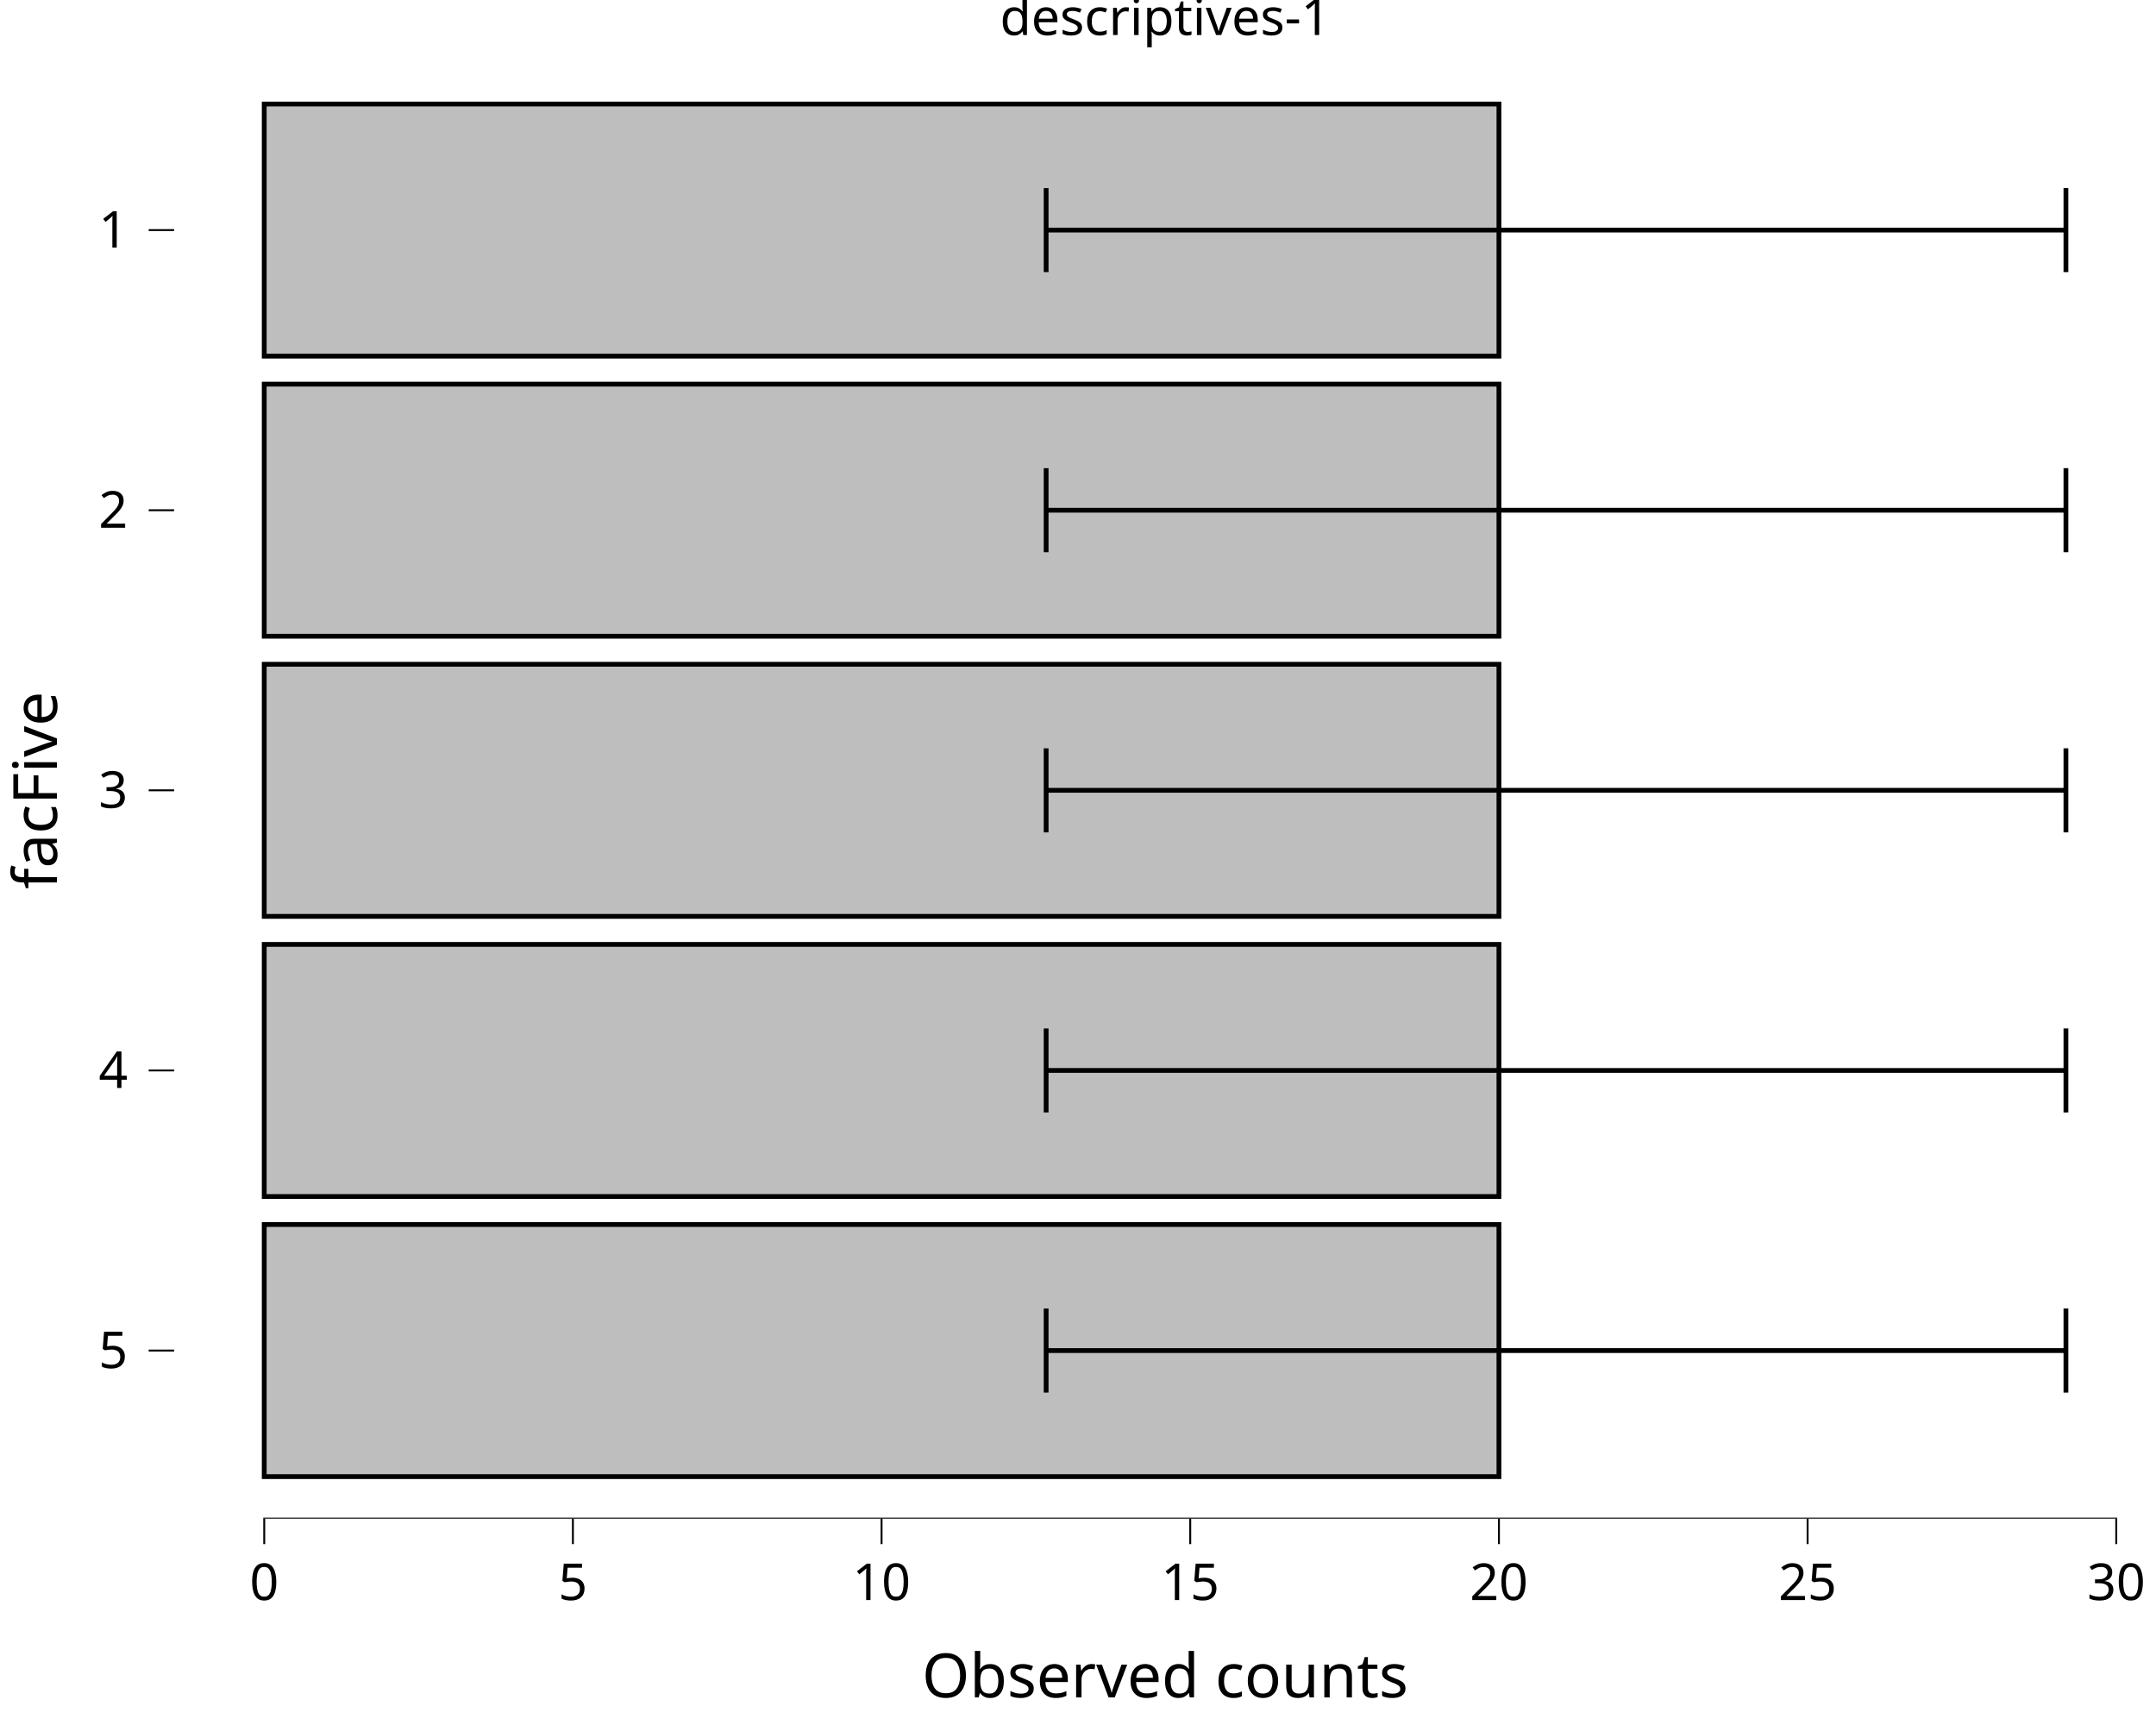
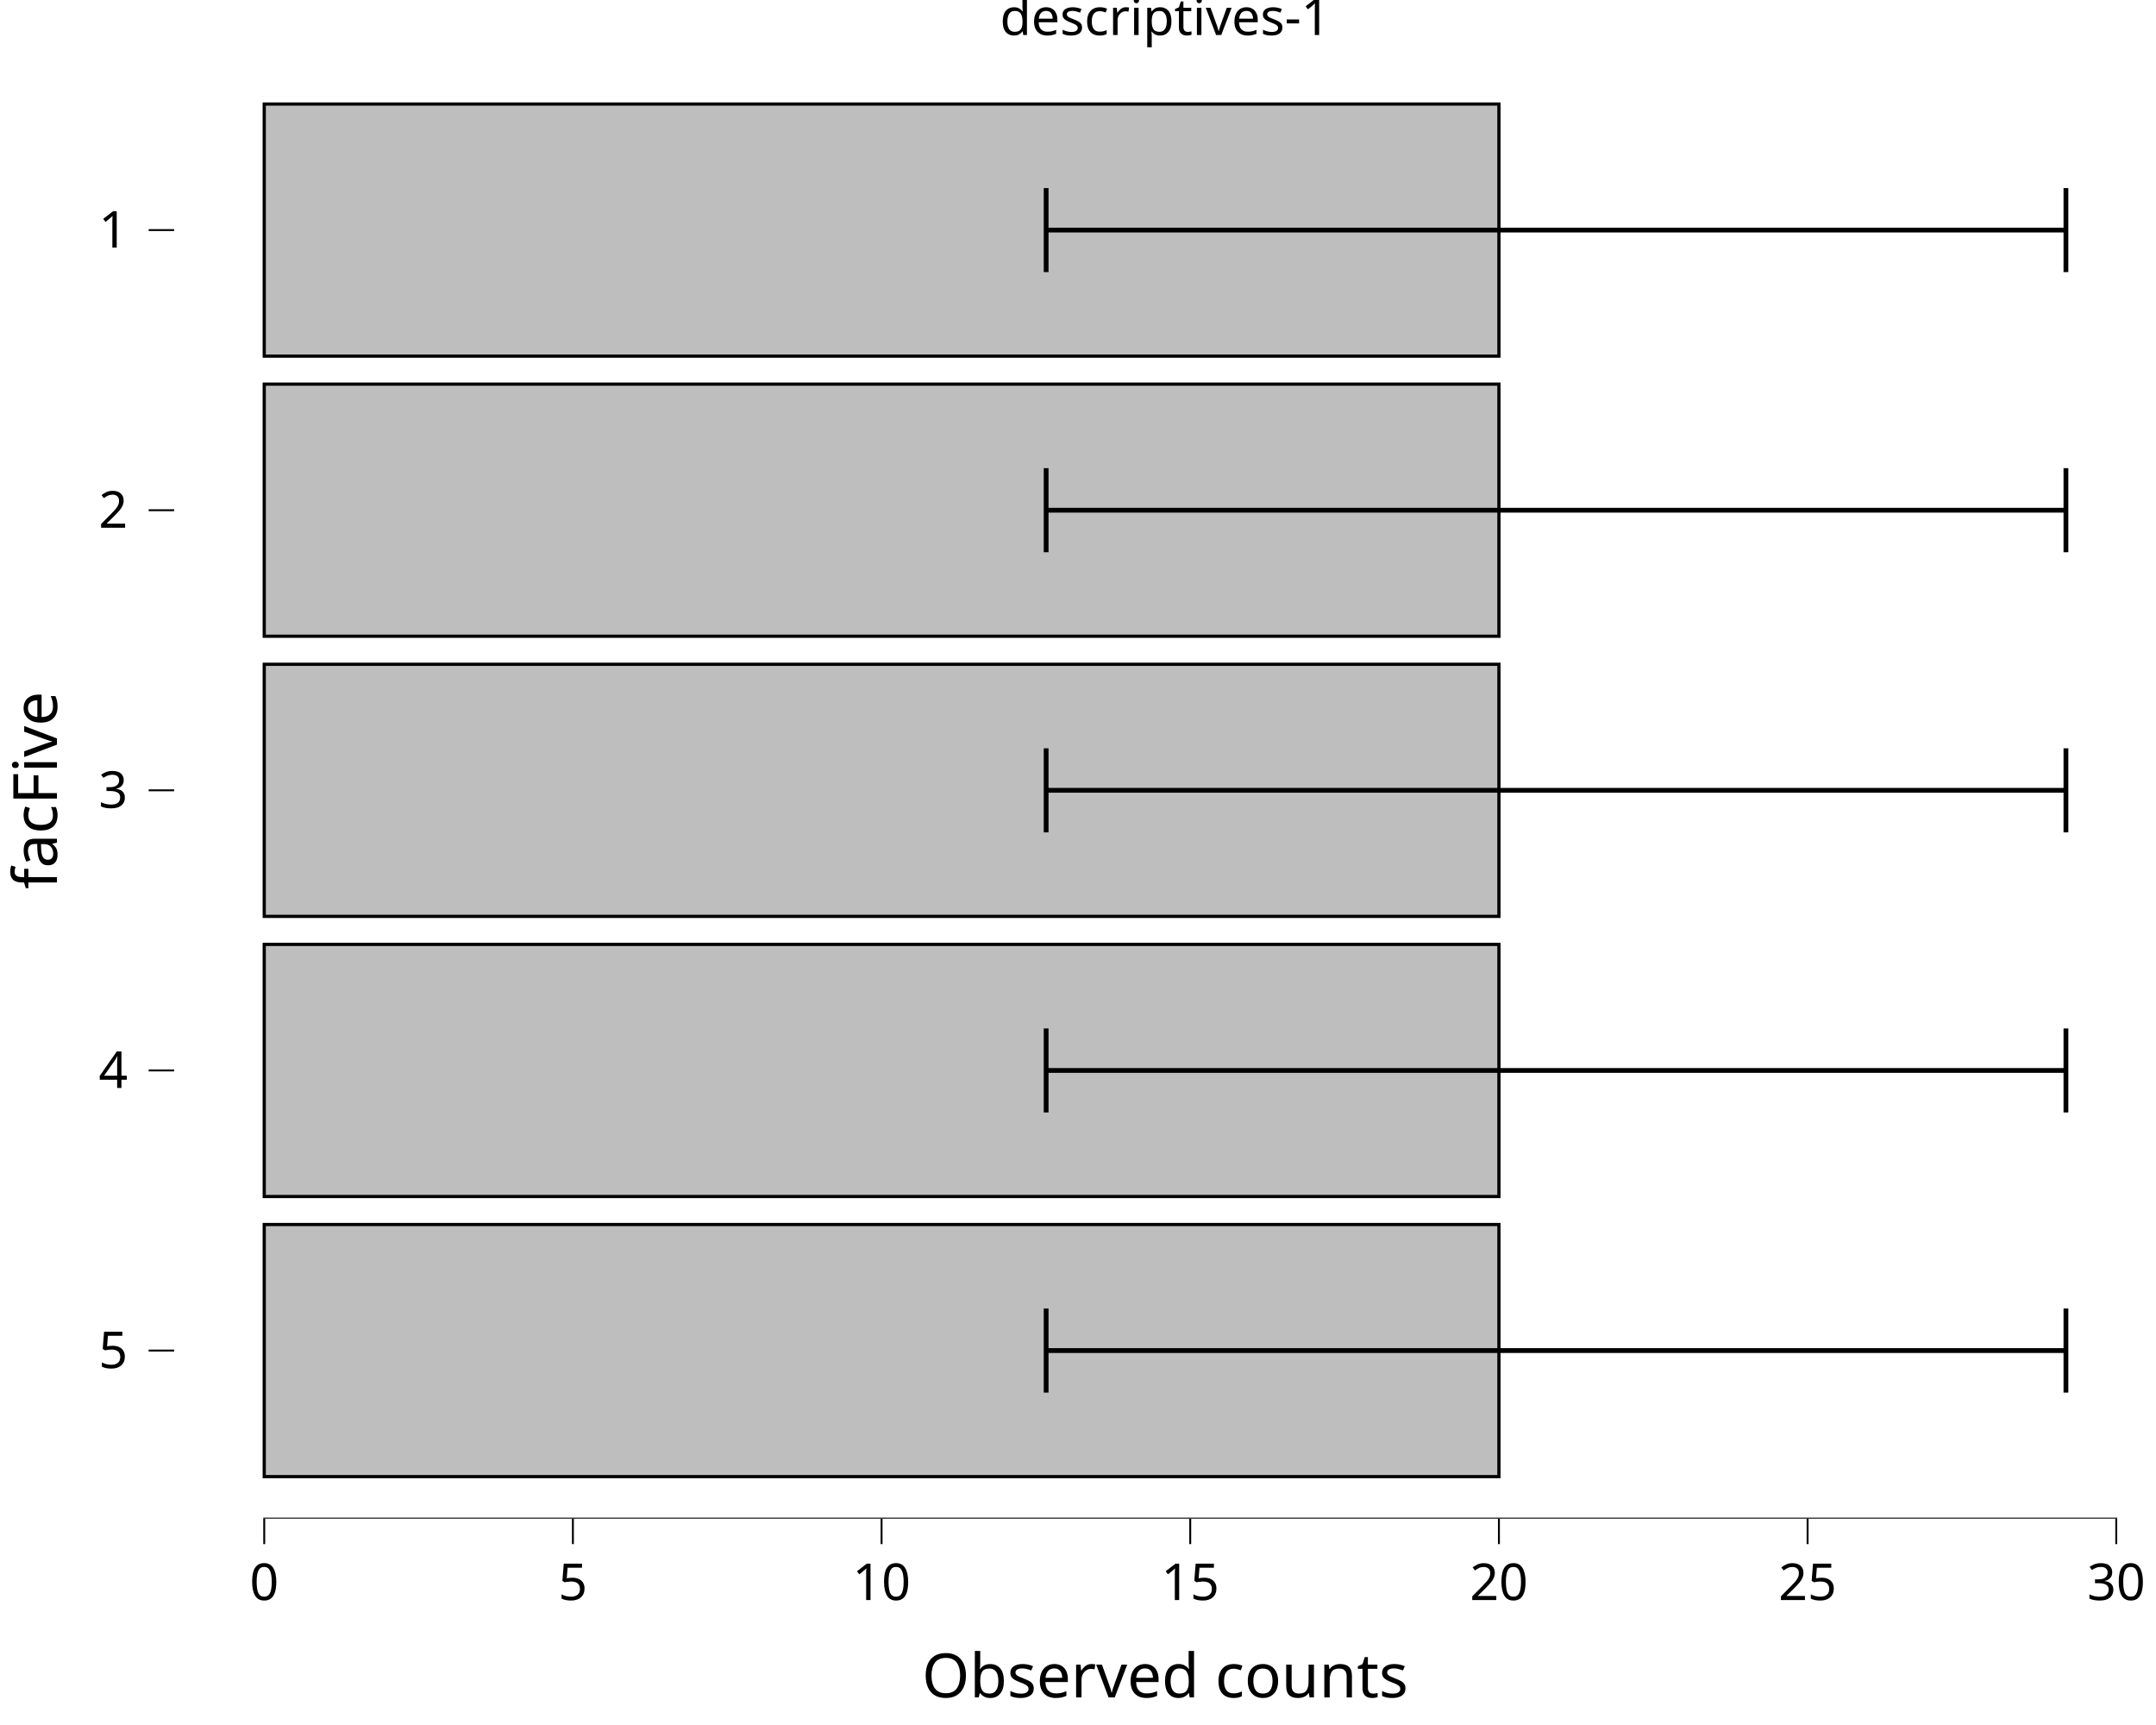
<svg xmlns="http://www.w3.org/2000/svg" class="svglite" data-engine-version="2.0" width="720.00pt" height="576.00pt" viewBox="0 0 720.00 576.00">
  <defs>
    <style type="text/css">
    .svglite line, .svglite polyline, .svglite polygon, .svglite path, .svglite rect, .svglite circle {
      fill: none;
      stroke: #000000;
      stroke-linecap: round;
      stroke-linejoin: round;
      stroke-miterlimit: 10.00;
    }
  </style>
  </defs>
  <rect width="100%" height="100%" style="stroke: none; fill: #FFFFFF;" />
  <defs>
    <clipPath id="cpMC4wMHw3MjAuMDB8MC4wMHw1NzYuMDA=">
      <rect x="0.00" y="0.00" width="720.00" height="576.00" />
    </clipPath>
  </defs>
  <g clip-path="url(#cpMC4wMHw3MjAuMDB8MC4wMHw1NzYuMDA=)">
    <rect x="0.00" y="0.00" width="720.00" height="576.00" style="stroke-width: 10.67; stroke: none;" />
  </g>
  <defs>
    <clipPath id="cpNTguMTV8NzIwLjAwfDIwLjcxfDUwNy4wOQ==">
      <rect x="58.15" y="20.71" width="661.85" height="486.39" />
    </clipPath>
  </defs>
  <g clip-path="url(#cpNTguMTV8NzIwLjAwfDIwLjcxfDUwNy4wOQ==)">
    <rect x="58.15" y="20.71" width="661.85" height="486.39" style="stroke-width: 10.67; stroke: none;" />
-     <rect x="88.24" y="34.74" width="412.33" height="84.18" style="stroke-width: 1.60; stroke-linecap: butt; stroke-linejoin: miter; fill: #BEBEBE;" />
-     <rect x="88.24" y="128.27" width="412.33" height="84.18" style="stroke-width: 1.60; stroke-linecap: butt; stroke-linejoin: miter; fill: #BEBEBE;" />
-     <rect x="88.24" y="221.81" width="412.33" height="84.18" style="stroke-width: 1.60; stroke-linecap: butt; stroke-linejoin: miter; fill: #BEBEBE;" />
-     <rect x="88.24" y="315.35" width="412.33" height="84.18" style="stroke-width: 1.60; stroke-linecap: butt; stroke-linejoin: miter; fill: #BEBEBE;" />
-     <rect x="88.24" y="408.88" width="412.33" height="84.18" style="stroke-width: 1.60; stroke-linecap: butt; stroke-linejoin: miter; fill: #BEBEBE;" />
+     <rect x="88.24" y="34.74" width="412.33" height="84.18" style="stroke-width: 1.07; stroke-linecap: butt; stroke-linejoin: miter; fill: #BEBEBE;" />
+     <rect x="88.24" y="128.27" width="412.33" height="84.18" style="stroke-width: 1.07; stroke-linecap: butt; stroke-linejoin: miter; fill: #BEBEBE;" />
+     <rect x="88.24" y="221.81" width="412.33" height="84.18" style="stroke-width: 1.07; stroke-linecap: butt; stroke-linejoin: miter; fill: #BEBEBE;" />
+     <rect x="88.24" y="315.35" width="412.33" height="84.18" style="stroke-width: 1.07; stroke-linecap: butt; stroke-linejoin: miter; fill: #BEBEBE;" />
+     <rect x="88.24" y="408.88" width="412.33" height="84.18" style="stroke-width: 1.07; stroke-linecap: butt; stroke-linejoin: miter; fill: #BEBEBE;" />
    <polyline points="689.92,90.86 689.92,62.80 " style="stroke-width: 1.60; stroke-linecap: butt;" />
    <polyline points="689.92,76.83 349.36,76.83 " style="stroke-width: 1.60; stroke-linecap: butt;" />
    <polyline points="349.36,90.86 349.36,62.80 " style="stroke-width: 1.60; stroke-linecap: butt;" />
    <polyline points="689.92,184.40 689.92,156.33 " style="stroke-width: 1.60; stroke-linecap: butt;" />
    <polyline points="689.92,170.37 349.36,170.37 " style="stroke-width: 1.60; stroke-linecap: butt;" />
    <polyline points="349.36,184.40 349.36,156.33 " style="stroke-width: 1.60; stroke-linecap: butt;" />
    <polyline points="689.92,277.93 689.92,249.87 " style="stroke-width: 1.60; stroke-linecap: butt;" />
    <polyline points="689.92,263.90 349.36,263.90 " style="stroke-width: 1.60; stroke-linecap: butt;" />
    <polyline points="349.36,277.93 349.36,249.87 " style="stroke-width: 1.60; stroke-linecap: butt;" />
    <polyline points="689.92,371.47 689.92,343.41 " style="stroke-width: 1.60; stroke-linecap: butt;" />
    <polyline points="689.92,357.44 349.36,357.44 " style="stroke-width: 1.60; stroke-linecap: butt;" />
    <polyline points="349.36,371.47 349.36,343.41 " style="stroke-width: 1.60; stroke-linecap: butt;" />
    <polyline points="689.92,465.00 689.92,436.94 " style="stroke-width: 1.60; stroke-linecap: butt;" />
    <polyline points="689.92,450.97 349.36,450.97 " style="stroke-width: 1.60; stroke-linecap: butt;" />
    <polyline points="349.36,465.00 349.36,436.94 " style="stroke-width: 1.60; stroke-linecap: butt;" />
    <line x1="87.92" y1="507.09" x2="707.05" y2="507.09" style="stroke-width: 0.64; stroke-linecap: butt;" />
    <rect x="58.15" y="20.71" width="661.85" height="486.39" style="stroke-width: 0.00; stroke: none;" />
  </g>
  <g clip-path="url(#cpMC4wMHw3MjAuMDB8MC4wMHw1NzYuMDA=)">
    <polyline points="58.15,507.09 58.15,20.71 " style="stroke-width: 0.00; stroke: none; stroke-linecap: butt;" />
    <text x="42.67" y="456.82" text-anchor="end" style="font-size: 17.00px; font-family: sans;" textLength="9.46px" lengthAdjust="spacingAndGlyphs">5</text>
    <text x="42.67" y="363.29" text-anchor="end" style="font-size: 17.00px; font-family: sans;" textLength="9.46px" lengthAdjust="spacingAndGlyphs">4</text>
    <text x="42.67" y="269.75" text-anchor="end" style="font-size: 17.00px; font-family: sans;" textLength="9.46px" lengthAdjust="spacingAndGlyphs">3</text>
    <text x="42.67" y="176.21" text-anchor="end" style="font-size: 17.00px; font-family: sans;" textLength="9.46px" lengthAdjust="spacingAndGlyphs">2</text>
    <text x="42.67" y="82.68" text-anchor="end" style="font-size: 17.00px; font-family: sans;" textLength="9.46px" lengthAdjust="spacingAndGlyphs">1</text>
    <polyline points="49.65,450.97 58.15,450.97 " style="stroke-width: 0.64; stroke-linecap: butt;" />
    <polyline points="49.65,357.44 58.15,357.44 " style="stroke-width: 0.64; stroke-linecap: butt;" />
    <polyline points="49.65,263.90 58.15,263.90 " style="stroke-width: 0.64; stroke-linecap: butt;" />
    <polyline points="49.65,170.37 58.15,170.37 " style="stroke-width: 0.64; stroke-linecap: butt;" />
    <polyline points="49.65,76.83 58.15,76.83 " style="stroke-width: 0.64; stroke-linecap: butt;" />
    <polyline points="58.15,507.09 720.00,507.09 " style="stroke-width: 0.00; stroke: none; stroke-linecap: butt;" />
    <polyline points="88.24,515.60 88.24,507.09 " style="stroke-width: 0.64; stroke-linecap: butt;" />
    <polyline points="191.32,515.60 191.32,507.09 " style="stroke-width: 0.64; stroke-linecap: butt;" />
    <polyline points="294.40,515.60 294.40,507.09 " style="stroke-width: 0.64; stroke-linecap: butt;" />
    <polyline points="397.48,515.60 397.48,507.09 " style="stroke-width: 0.64; stroke-linecap: butt;" />
    <polyline points="500.57,515.60 500.57,507.09 " style="stroke-width: 0.64; stroke-linecap: butt;" />
    <polyline points="603.65,515.60 603.65,507.09 " style="stroke-width: 0.64; stroke-linecap: butt;" />
    <polyline points="706.73,515.60 706.73,507.09 " style="stroke-width: 0.64; stroke-linecap: butt;" />
    <text x="88.24" y="534.27" text-anchor="middle" style="font-size: 17.00px; font-family: sans;" textLength="9.46px" lengthAdjust="spacingAndGlyphs">0</text>
    <text x="191.32" y="534.27" text-anchor="middle" style="font-size: 17.00px; font-family: sans;" textLength="9.46px" lengthAdjust="spacingAndGlyphs">5</text>
    <text x="294.40" y="534.27" text-anchor="middle" style="font-size: 17.00px; font-family: sans;" textLength="18.91px" lengthAdjust="spacingAndGlyphs">10</text>
    <text x="397.48" y="534.27" text-anchor="middle" style="font-size: 17.00px; font-family: sans;" textLength="18.91px" lengthAdjust="spacingAndGlyphs">15</text>
    <text x="500.57" y="534.27" text-anchor="middle" style="font-size: 17.00px; font-family: sans;" textLength="18.91px" lengthAdjust="spacingAndGlyphs">20</text>
    <text x="603.65" y="534.27" text-anchor="middle" style="font-size: 17.00px; font-family: sans;" textLength="18.91px" lengthAdjust="spacingAndGlyphs">25</text>
    <text x="706.73" y="534.27" text-anchor="middle" style="font-size: 17.00px; font-family: sans;" textLength="18.91px" lengthAdjust="spacingAndGlyphs">30</text>
    <text x="389.08" y="566.78" text-anchor="middle" style="font-size: 20.40px; font-family: sans;" textLength="154.26px" lengthAdjust="spacingAndGlyphs">Observed counts</text>
    <text transform="translate(19.02,263.90) rotate(-90)" text-anchor="middle" style="font-size: 20.40px; font-family: sans;" textLength="65.77px" lengthAdjust="spacingAndGlyphs">facFive</text>
    <text x="389.08" y="11.70" text-anchor="middle" style="font-size: 17.00px; font-family: sans;" textLength="104.90px" lengthAdjust="spacingAndGlyphs">descriptives-1</text>
  </g>
</svg>
